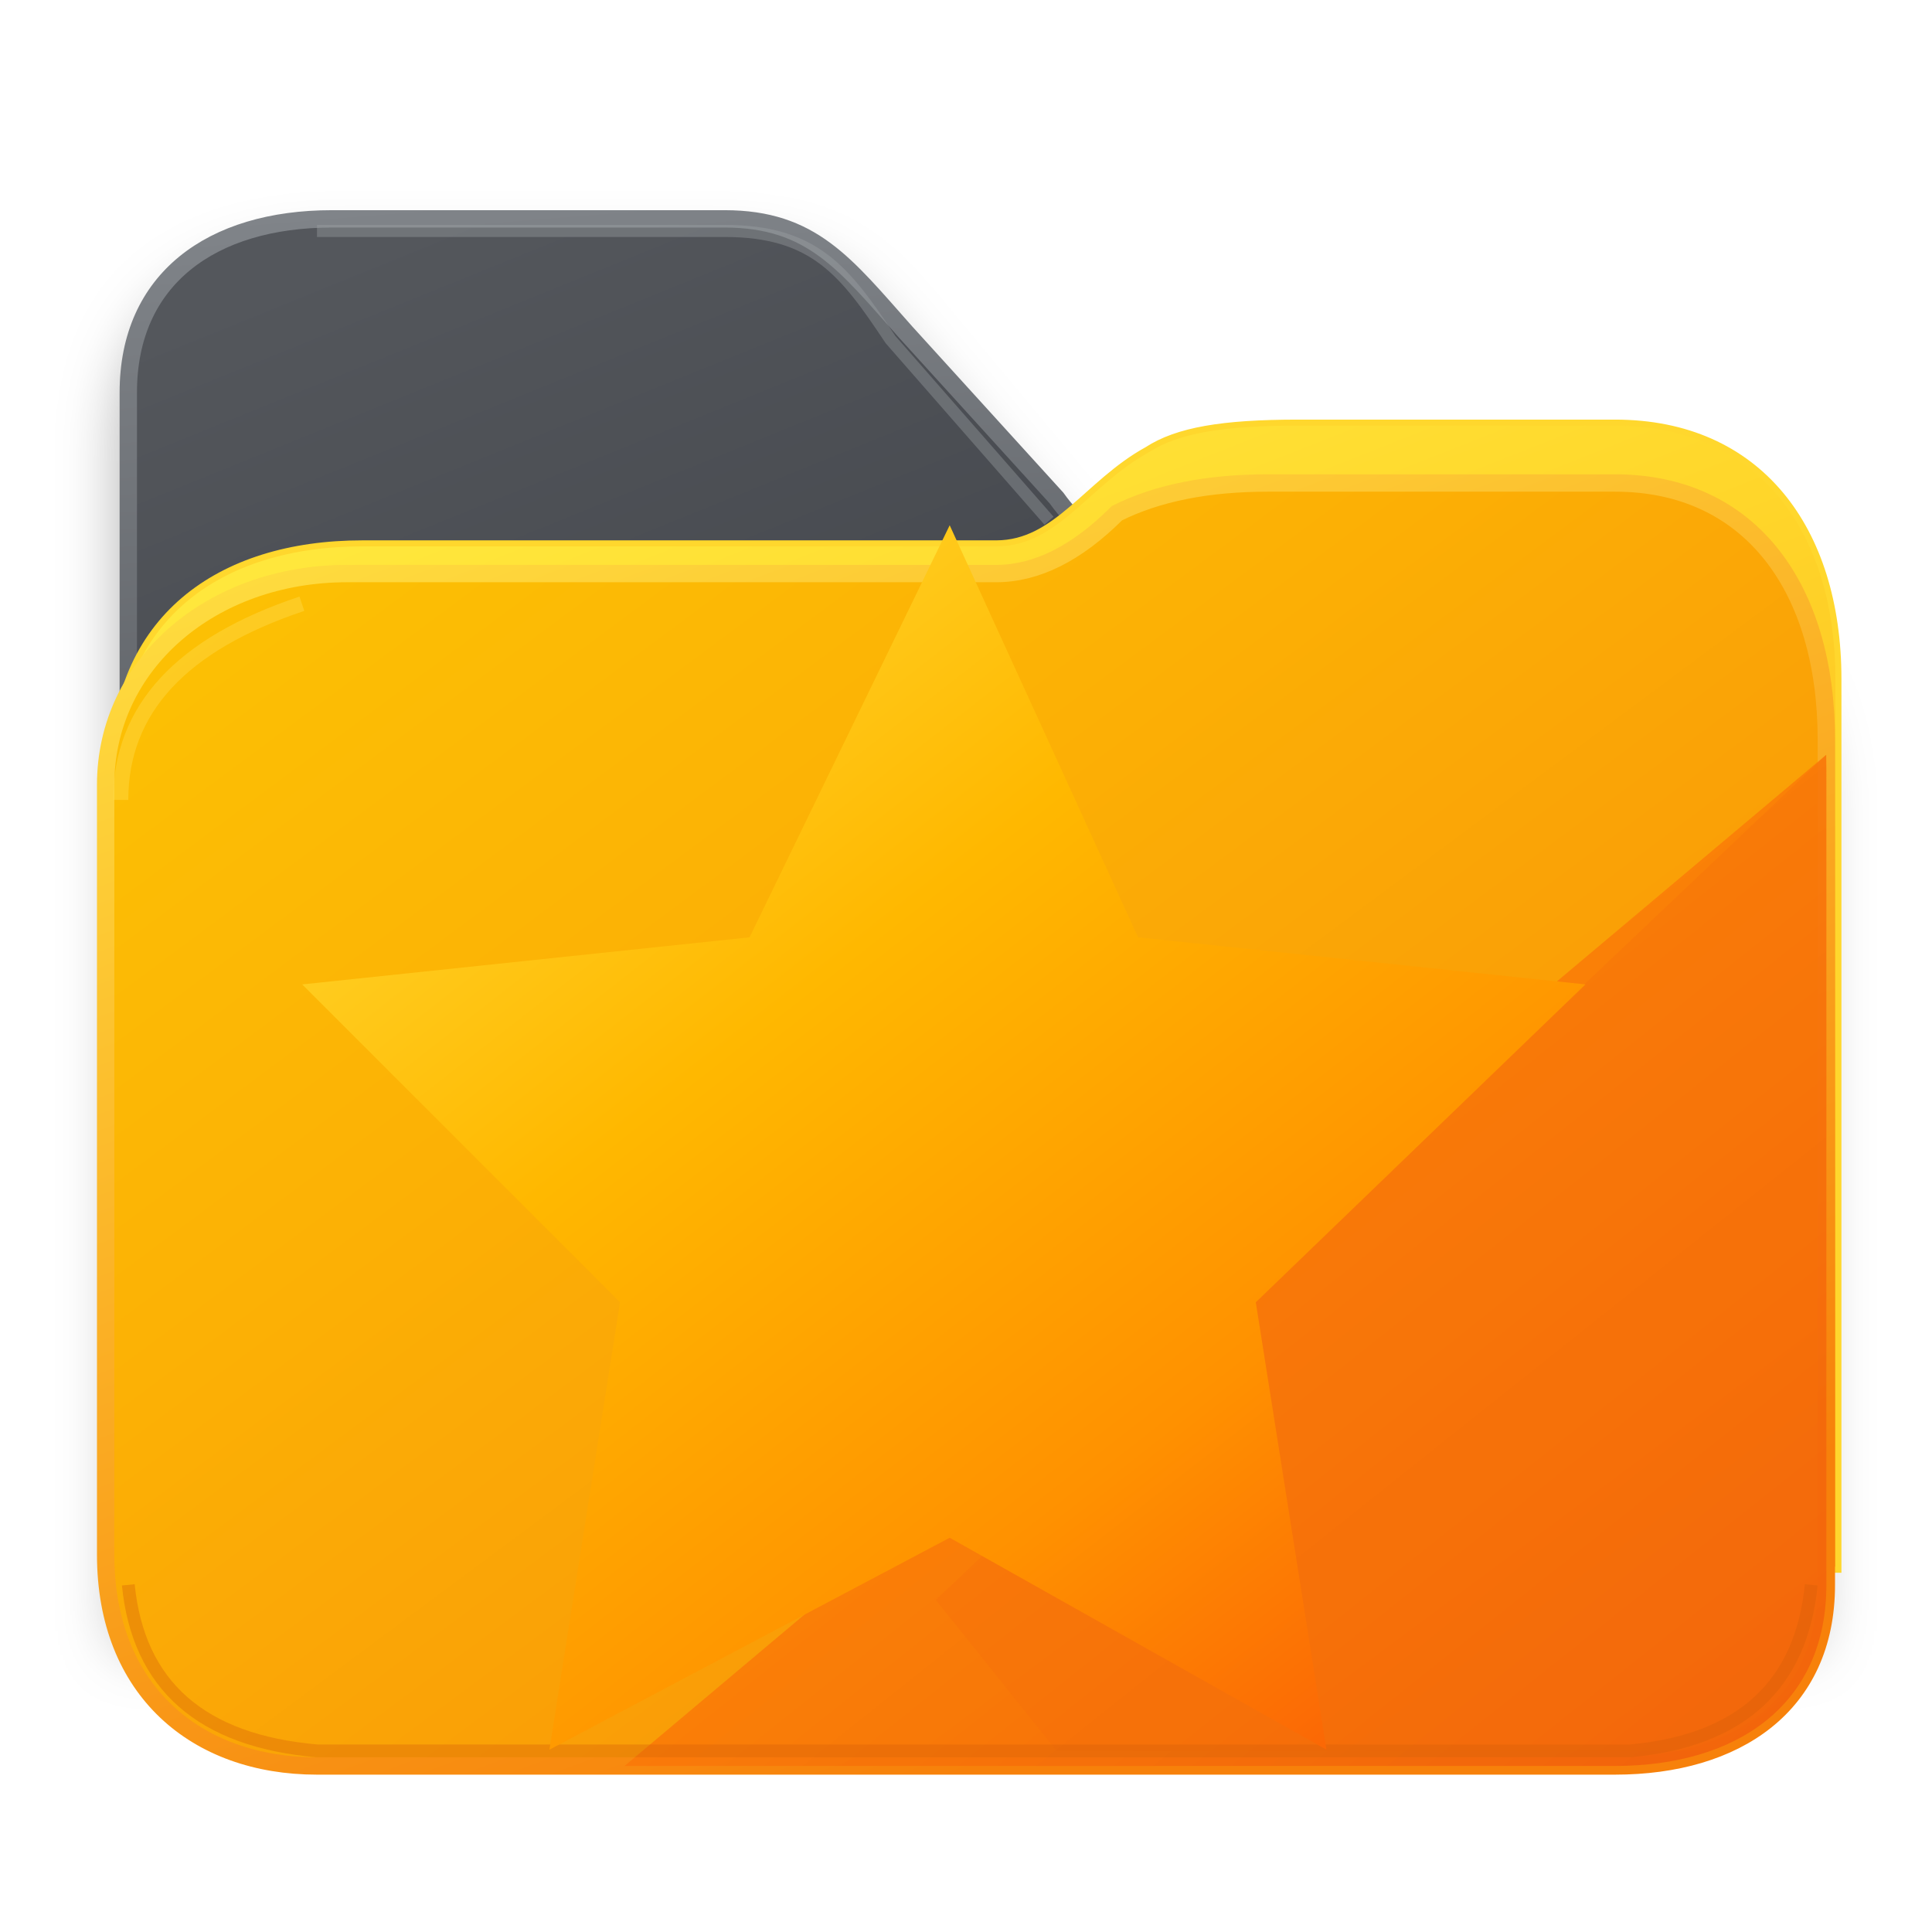
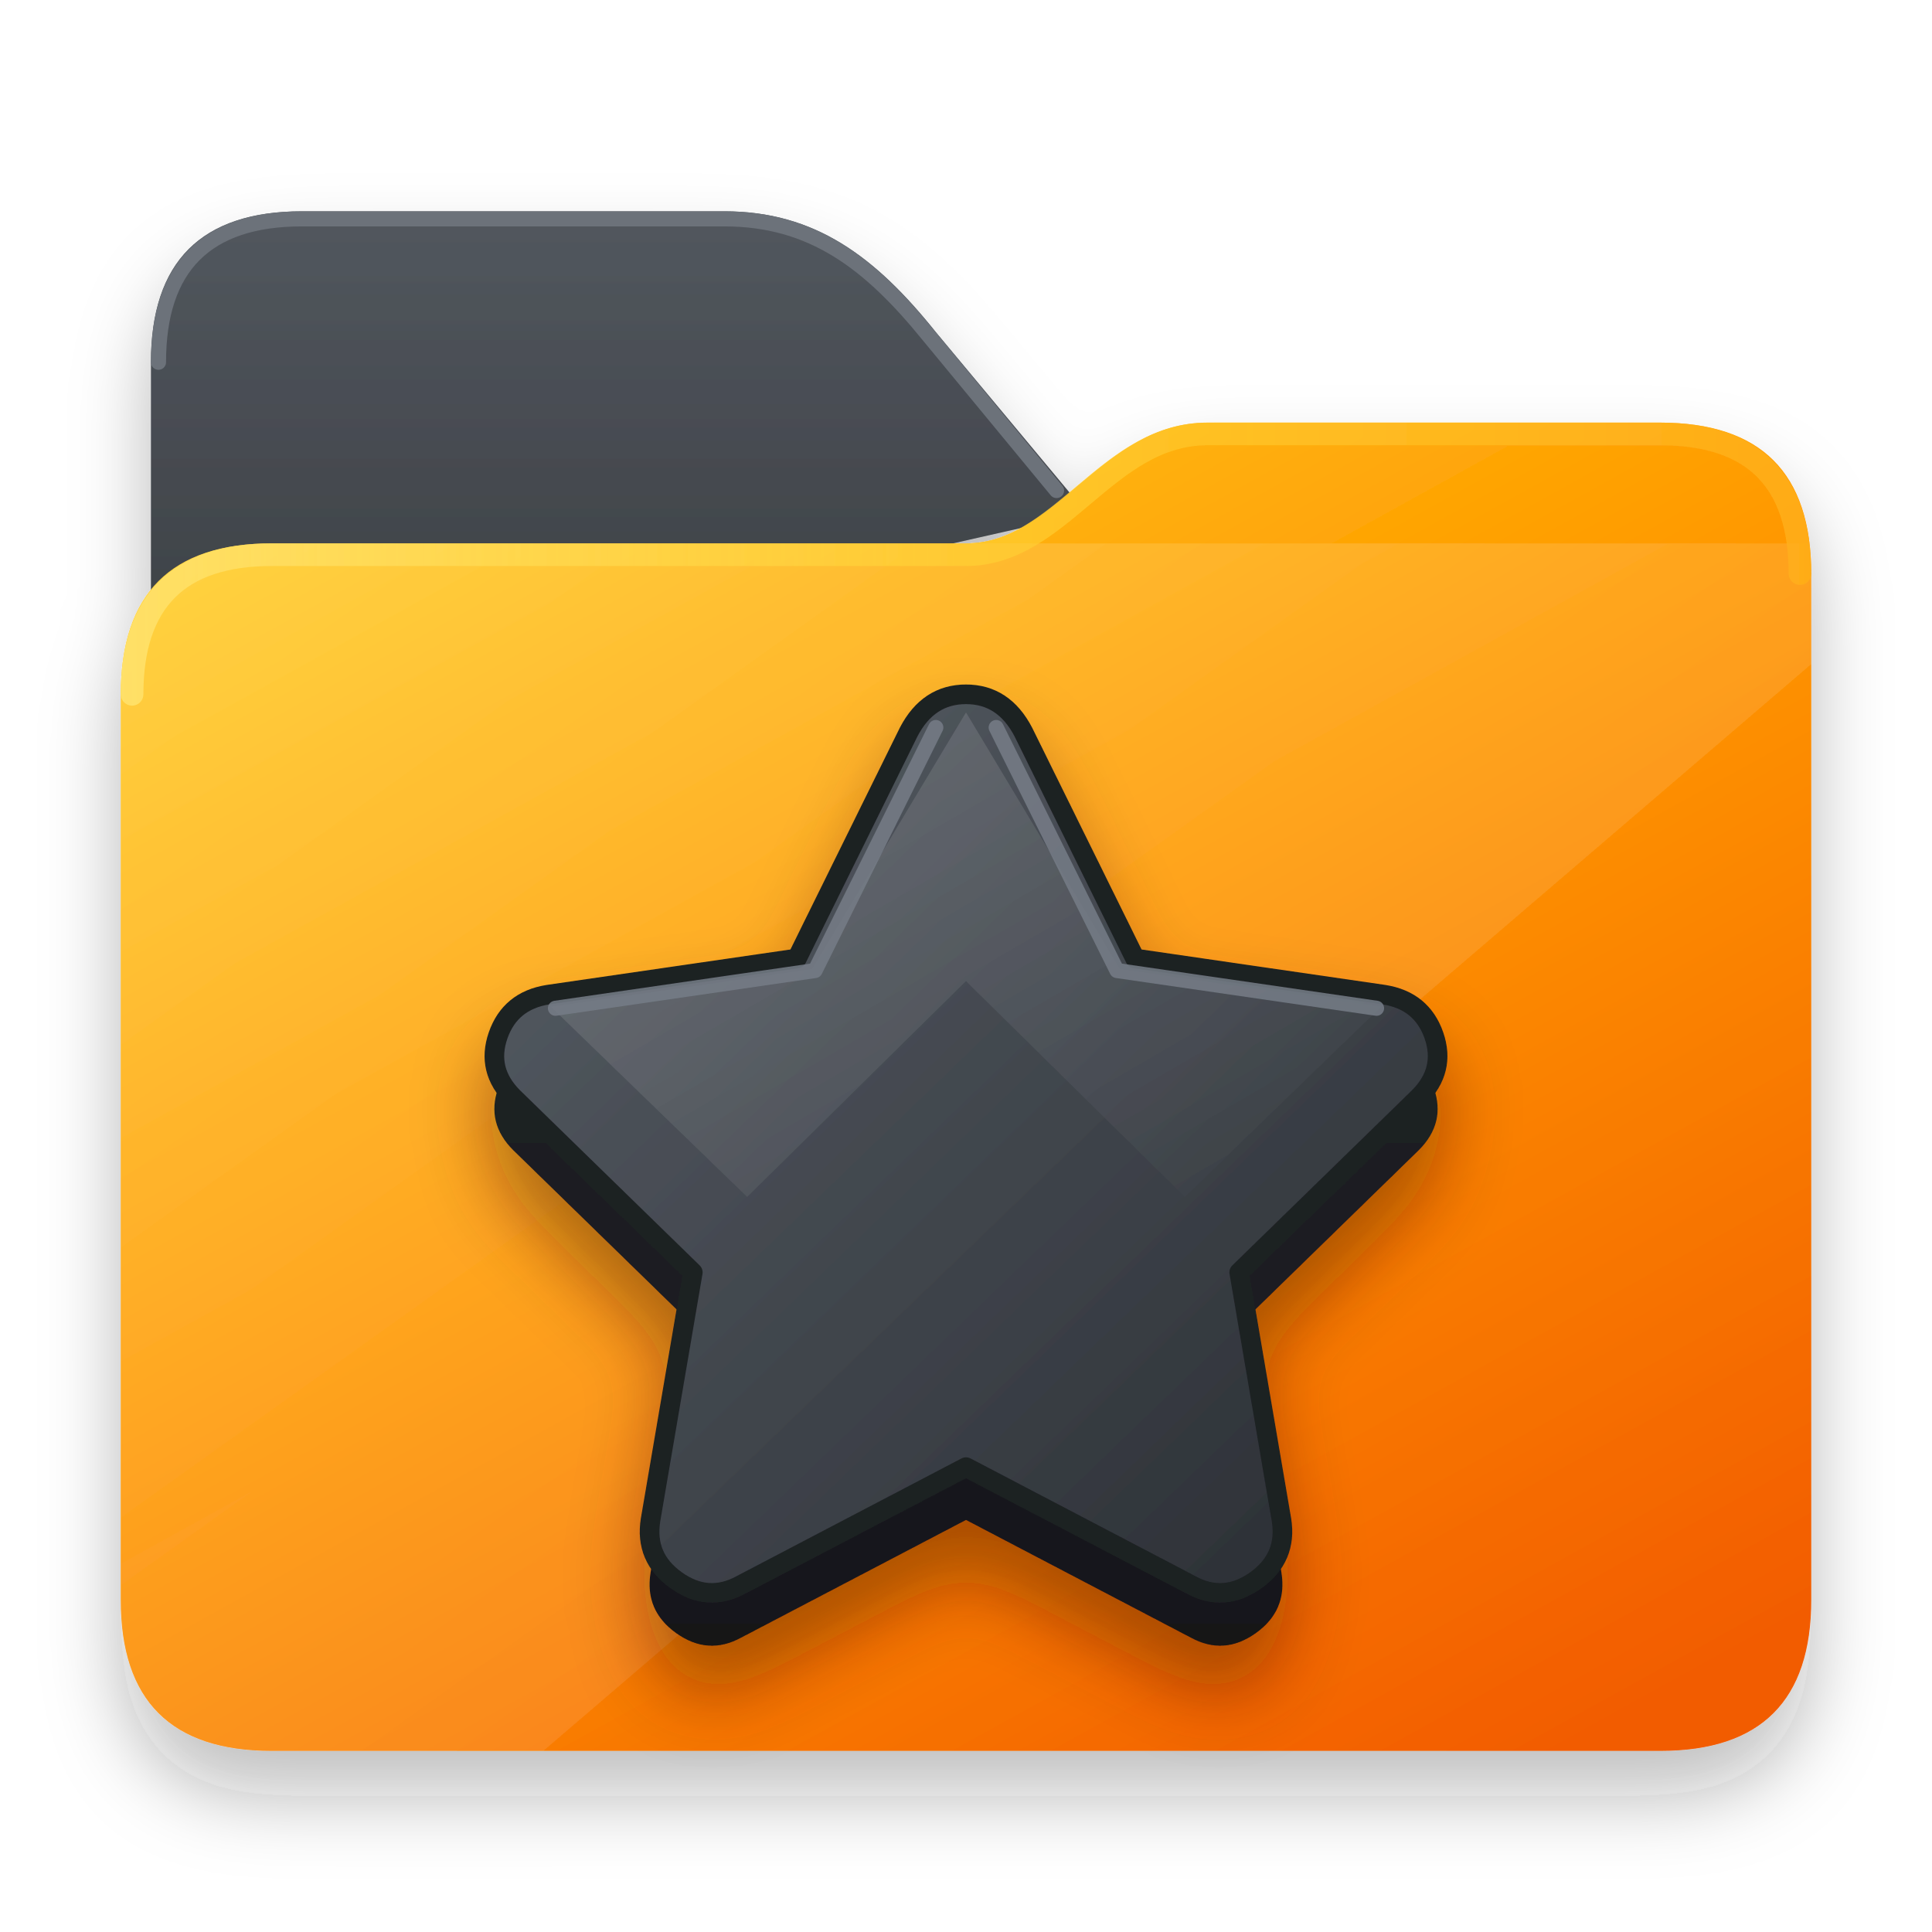
- <svg xmlns="http://www.w3.org/2000/svg" width="128" height="128" viewBox="0 0 128 128" role="img" aria-label="Soplos Linux - folder-favorites">
+ <svg xmlns="http://www.w3.org/2000/svg" viewBox="0 0 128 128" width="128" height="128">
  <defs>
-     <linearGradient id="gold" x1=".1" y1="0" x2=".92" y2="1" gradientUnits="objectBoundingBox">
-       <stop stop-color="#ffde3a" />
-       <stop offset=".37" stop-color="#ffb800" />
-       <stop offset=".72" stop-color="#ff9100" />
-       <stop offset="1" stop-color="#fa5b07" />
+     <linearGradient id="backTabGrad" x1="0%" y1="0%" x2="0%" y2="100%">
+       <stop offset="0%" stop-color="#52575e" />
+       <stop offset="100%" stop-color="#393d42" />
    </linearGradient>
-     <linearGradient id="orange" x1="0" y1="0" x2="1" y2="1">
-       <stop stop-color="#ffc313" />
-       <stop offset=".48" stop-color="#ff8500" />
-       <stop offset="1" stop-color="#f34c15" />
+     <linearGradient id="folderBodyGrad" x1="15%" y1="0%" x2="85%" y2="100%">
+       <stop offset="0%" stop-color="#ffca18" />
+       <stop offset="45%" stop-color="#ff9800" />
+       <stop offset="100%" stop-color="#f25c05" />
    </linearGradient>
-     <linearGradient id="fire" x1=".2" y1="0" x2=".7" y2="1">
-       <stop stop-color="#ffe100" />
-       <stop offset=".43" stop-color="#ff8b08" />
-       <stop offset=".8" stop-color="#f84d25" />
-       <stop offset="1" stop-color="#e82058" />
+     <linearGradient id="topRimGrad" x1="0%" y1="0%" x2="100%" y2="0%">
+       <stop offset="0%" stop-color="#ffe169" stop-opacity="0.95" />
+       <stop offset="50%" stop-color="#ffd034" stop-opacity="0.7" />
+       <stop offset="100%" stop-color="#ffae19" stop-opacity="0.85" />
    </linearGradient>
-     <linearGradient id="red" x1="0" y1="0" x2=".85" y2="1">
-       <stop stop-color="#ffb350" />
-       <stop offset=".5" stop-color="#ff5e21" />
-       <stop offset="1" stop-color="#e52544" />
+     <linearGradient id="diagonalSheen" x1="0%" y1="0%" x2="100%" y2="100%">
+       <stop offset="0%" stop-color="#ffffff" stop-opacity="0.18" />
+       <stop offset="100%" stop-color="#ffffff" stop-opacity="0.04" />
    </linearGradient>
-     <linearGradient id="metal" x1="0" y1="0" x2=".4" y2="1">
-       <stop stop-color="#fcfdff" />
-       <stop offset=".38" stop-color="#e5e8ec" />
-       <stop offset=".75" stop-color="#aeb4c0" />
-       <stop offset="1" stop-color="#737b89" />
+     <linearGradient id="starGreySurfaceGrad" x1="0%" y1="0%" x2="100%" y2="100%">
+       <stop offset="0%" stop-color="#585e66" />
+       <stop offset="55%" stop-color="#3f444b" />
+       <stop offset="100%" stop-color="#282c31" />
    </linearGradient>
-     <linearGradient id="light" x1=".1" y1="0" x2=".8" y2="1">
-       <stop stop-color="#ffffff" />
-       <stop offset=".48" stop-color="#e9ebef" />
-       <stop offset="1" stop-color="#b5bac4" />
+     <linearGradient id="starGreyEdgeGrad" x1="0%" y1="0%" x2="0%" y2="100%">
+       <stop offset="0%" stop-color="#23272b" />
+       <stop offset="100%" stop-color="#141619" />
    </linearGradient>
-     <linearGradient id="dark" x1=".2" y1="0" x2=".7" y2="1">
-       <stop stop-color="#858b96" />
-       <stop offset=".23" stop-color="#4b525e" />
-       <stop offset=".65" stop-color="#313744" />
-       <stop offset="1" stop-color="#1f242e" />
+     <linearGradient id="starGreySheen" x1="0%" y1="0%" x2="100%" y2="100%">
+       <stop offset="0%" stop-color="#ffffff" stop-opacity="0.16" />
+       <stop offset="100%" stop-color="#ffffff" stop-opacity="0" />
    </linearGradient>
-     <linearGradient id="panel" x1=".2" y1="0" x2=".8" y2="1">
-       <stop stop-color="#444a55" />
-       <stop offset="1" stop-color="#191d25" />
-     </linearGradient>
-     <linearGradient id="glass" x1="0" y1="0" x2="1" y2="1">
-       <stop stop-color="#b6bbc4" />
-       <stop offset=".23" stop-color="#5e6571" />
-       <stop offset="1" stop-color="#20242d" />
-     </linearGradient>
-     <linearGradient id="green" x1="0" y1="0" x2="1" y2="1">
-       <stop stop-color="#7ed74d" />
-       <stop offset="1" stop-color="#1f8b36" />
-     </linearGradient>
-     <linearGradient id="screen" x1="0" y1="0" x2=".85" y2="1">
-       <stop stop-color="#f7a42a" />
-       <stop offset=".58" stop-color="#fa6427" />
-       <stop offset="1" stop-color="#e9274c" />
-     </linearGradient>
-     <linearGradient id="azure" x1="0" y1="0" x2="1" y2="1">
-       <stop stop-color="#8895a9" />
-       <stop offset=".6" stop-color="#464e61" />
-       <stop offset="1" stop-color="#2a303c" />
-     </linearGradient>
-     <filter id="shadow" x="-20%" y="-20%" width="150%" height="160%" color-interpolation-filters="sRGB">
-       <feGaussianBlur in="SourceAlpha" stdDeviation="2.2" />
-       <feOffset dy="3" />
-       <feComponentTransfer>
-         <feFuncA type="linear" slope=".28" />
-       </feComponentTransfer>
-       <feMerge>
-         <feMergeNode />
-         <feMergeNode in="SourceGraphic" />
-       </feMerge>
+     <filter id="folderShadow" x="-15%" y="-15%" width="130%" height="135%">
+       <feDropShadow dx="0" dy="3" stdDeviation="2.5" flood-color="#1a1c1e" flood-opacity="0.28" />
    </filter>
-     <filter id="softshadow" x="-15%" y="-15%" width="140%" height="150%">
-       <feGaussianBlur in="SourceAlpha" stdDeviation="1.5" />
-       <feOffset dy="2" />
-       <feComponentTransfer>
-         <feFuncA type="linear" slope=".25" />
-       </feComponentTransfer>
-       <feMerge>
-         <feMergeNode />
-         <feMergeNode in="SourceGraphic" />
-       </feMerge>
+     <filter id="starGreyDropShadow" x="-25%" y="-25%" width="150%" height="150%">
+       <feDropShadow dx="0" dy="3.2" stdDeviation="2.4" flood-color="#4a1400" flood-opacity="0.45" />
    </filter>
-     <linearGradient id="sopGrey" x1=".2" y1="0" x2=".7" y2="1">
-       <stop stop-color="#54575c" />
-       <stop offset=".52" stop-color="#41444a" />
-       <stop offset="1" stop-color="#25282e" />
-     </linearGradient>
-     <linearGradient id="sopBackStroke" x1="0" y1="0" x2=".1" y2="1">
-       <stop stop-color="#81858a" />
-       <stop offset="1" stop-color="#32353a" />
-     </linearGradient>
-     <linearGradient id="sopLip" x1=".1" y1="0" x2=".7" y2="1">
-       <stop stop-color="#ffec41" />
-       <stop offset=".42" stop-color="#ffd62a" />
-       <stop offset="1" stop-color="#fab018" />
-     </linearGradient>
-     <linearGradient id="sopFace" x1="0" y1="0" x2="1" y2="1">
-       <stop stop-color="#fcc504" />
-       <stop offset=".36" stop-color="#fcb105" />
-       <stop offset=".7" stop-color="#f99a07" />
-       <stop offset="1" stop-color="#f68a08" />
-     </linearGradient>
-     <linearGradient id="sopPlainFace" x1=".07" y1=".08" x2=".87" y2="1">
-       <stop stop-color="#fab410" />
-       <stop offset=".53" stop-color="#f5a10e" />
-       <stop offset="1" stop-color="#ee900c" />
-     </linearGradient>
-     <linearGradient id="sopOrangeFacet" x1="0" y1="0" x2="1" y2="1">
-       <stop stop-color="#ee900c" />
-       <stop offset=".46" stop-color="#fb7a08" />
-       <stop offset="1" stop-color="#ef560c" />
-     </linearGradient>
-     <linearGradient id="sopPhotoFacet" x1="0" y1="0" x2="1" y2="1">
-       <stop stop-color="#f5a10e" />
-       <stop offset=".5" stop-color="#ff810a" />
-       <stop offset="1" stop-color="#f35a0a" />
-     </linearGradient>
-     <linearGradient id="sopPaper" x1="0" y1="0" x2="1" y2="1">
-       <stop stop-color="#fff" />
-       <stop offset=".45" stop-color="#fafafa" />
-       <stop offset="1" stop-color="#d9dce0" />
-     </linearGradient>
-     <linearGradient id="sopGlyphDark" x1=".1" y1="0" x2=".8" y2="1">
-       <stop stop-color="#535a65" />
-       <stop offset=".56" stop-color="#363e4b" />
-       <stop offset="1" stop-color="#252c38" />
-     </linearGradient>
-     <linearGradient id="sopImageTile" x1="0" y1="0" x2="1" y2="1">
-       <stop stop-color="#ffa36d" />
-       <stop offset=".55" stop-color="#ff735b" />
-       <stop offset="1" stop-color="#f04d44" />
-     </linearGradient>
-     <linearGradient id="sopOutline" x1="0" y1="0" x2=".5" y2="1">
-       <stop stop-color="#ffe544" />
-       <stop offset="1" stop-color="#f7810a" />
-     </linearGradient>
-     <clipPath id="sopFrontClip">
-       <path d="M7 52 C7 44 14 38 23 38 H66 Q70 38 74 34 Q78 32 84 32 H107 C116 32 121 39 121 49 V105 C121 113 115 117 107 117 H21 C13 117 7 112 7 103 Z" />
+     <clipPath id="folderClip">
+       <path d="M 8 46 Q 8 36 18 36 L 64 36 C 70 36, 73 28, 80 28 L 110 28 Q 120 28 120 38 L 120 106 Q 120 116 110 116 L 18 116 Q 8 116 8 106 Z" />
    </clipPath>
-     <filter id="sopBlurShadow" x="-20%" y="-20%" width="140%" height="160%">
-       <feGaussianBlur stdDeviation="2" />
-     </filter>
  </defs>
-   <path d="M8 56 V26 C8 18 14 14 22 14 H48 C54 14 56 16 60 21 L70 33 C73 37 76 37 83 37 H107 C115 37 120 42 120 50 V106 H8 Z" fill="#000" opacity=".31" transform="translate(0 3)" filter="url(#sopBlurShadow)" />
-   <path d="M8.5 54 V26 C8.5 18.5 14 14.5 22 14.5 H48 C53.8 14.5 56 17.5 60 22 L70 33 C72.5 36.5 75.5 37 83 37 H108 C115 37 119.5 42 119.5 49 V104 H8.5Z" fill="url(#sopGrey)" stroke="url(#sopBackStroke)" stroke-width="1.15" />
-   <path d="M21 15.3 H48 C54 15.3 56 18 59 22.5 L69.5 34.5" fill="none" stroke="#9fa2a6" stroke-width=".8" opacity=".38" />
-   <path d="M7.5 56 V51 C7.5 41 14.5 36 24 36 H66 C70 36 72 32 76 29.8 C78 28.5 81 28 86 28 H107 C116.5 28 121.8 35 121.8 45 V104 H7.5Z" fill="url(#sopLip)" stroke="#ffd72d" stroke-width=".4" />
-   <path d="M7 52 C7 44 14 38 23 38 H66 Q70 38 74 34 Q78 32 84 32 H107 C116 32 121 39 121 49 V105 C121 113 115 117 107 117 H21 C13 117 7 112 7 103 Z" fill="url(#sopFace)" stroke="url(#sopOutline)" stroke-width="1.15" />
-   <g clip-path="url(#sopFrontClip)">
-     <path d="M121 50 39 119 H124 Z" fill="url(#sopOrangeFacet)" opacity=".80" />
-     <path d="M121 50 62 106 70 116 122 116Z" fill="#f66c09" opacity=".30" />
+   <g filter="url(#folderShadow)">
+     <path d="M 10 48 L 10 24 Q 10 14 20 14 L 48 14 C 54 14, 58 17, 62 22 L 72 34 L 10 48 Z" fill="url(#backTabGrad)" />
+     <path d="M 10.5 24 Q 10.5 14.5 20 14.5 L 48 14.5 C 53.8 14.5, 57.6 17.4, 61.5 22.2 L 70 32.5" fill="none" stroke="#6c727a" stroke-width="1" stroke-linecap="round" />
+     <path d="M 8 46 Q 8 36 18 36 L 64 36 C 70 36, 73 28, 80 28 L 110 28 Q 120 28 120 38 L 120 106 Q 120 116 110 116 L 18 116 Q 8 116 8 106 Z" fill="url(#folderBodyGrad)" />
+     <g clip-path="url(#folderClip)">
+       <polygon points="8,36 120,36 120,44 36,116 8,116" fill="url(#diagonalSheen)" />
+     </g>
+     <path d="M 8.75 46 Q 8.75 36.75 18 36.75 L 64 36.75 C 70.3 36.75, 73.3 28.75, 80 28.75 L 110 28.75 Q 119.25 28.75 119.25 38" fill="none" stroke="url(#topRimGrad)" stroke-width="1.5" stroke-linecap="round" />
  </g>
-   <path d="M8 53 Q8 44 20 40" fill="none" stroke="#ffda45" stroke-width="1" opacity=".46" />
-   <path d="M8.5 105 Q9.5 115 21 116 H108 Q119 115 120 105" fill="none" stroke="#d65f07" stroke-width=".85" opacity=".36" />
-   <g transform="translate(13 27) scale(.78)">
-     <path d="M64 10 80 45 118 49 90 76 96 114 64 96 30 114 36 76 9 49 47 45Z" fill="url(#gold)" />
+   <g id="favouriteStarGrey" filter="url(#starGreyDropShadow)">
+     <path d="M 64 49.5              Q 66.5 49.5 67.8 52              L 75.2 67              L 91.7 69.4              Q 94.2 69.8 95 72.1              Q 95.8 74.4 94 76.2              L 82.1 87.8              L 84.9 104.2              Q 85.3 106.7 83.2 108.2              Q 81.1 109.7 78.9 108.5              L 64 100.7              L 49.1 108.5              Q 46.9 109.7 44.8 108.2              Q 42.7 106.7 43.1 104.2              L 45.9 87.8              L 34 76.2              Q 32.2 74.4 33 72.1              Q 33.8 69.8 36.3 69.4              L 52.8 67              L 60.2 52              Q 61.5 49.5 64 49.5 Z" fill="url(#starGreyEdgeGrad)" />
+     <path d="M 64 46              Q 66.5 46 67.8 48.5              L 75.2 63.5              L 91.7 65.9              Q 94.2 66.3 95 68.6              Q 95.8 70.9 94 72.7              L 82.1 84.3              L 84.9 100.7              Q 85.3 103.2 83.2 104.7              Q 81.1 106.2 78.9 105              L 64 97.2              L 49.1 105              Q 46.9 106.2 44.8 104.7              Q 42.7 103.2 43.1 100.7              L 45.9 84.3              L 34 72.7              Q 32.2 70.9 33 68.6              Q 33.8 66.3 36.3 65.9              L 52.8 63.5              L 60.2 48.5              Q 61.5 46 64 46 Z" fill="url(#starGreySurfaceGrad)" stroke="#1e2124" stroke-width="1.3" stroke-linejoin="round" />
+     <path d="M 64 47.2 L 74.2 64.2 L 91.5 66.7 L 78.5 79.3 L 64 65 L 49.5 79.3 L 36.5 66.7 L 53.8 64.2 Z" fill="url(#starGreySheen)" />
+     <path d="M 62 48.2 L 54 64.3 L 36.8 66.8 M 66 48.2 L 74 64.3 L 91.2 66.8" fill="none" stroke="#767d87" stroke-width="1" stroke-linecap="round" stroke-linejoin="round" stroke-opacity="0.85" />
  </g>
</svg>
